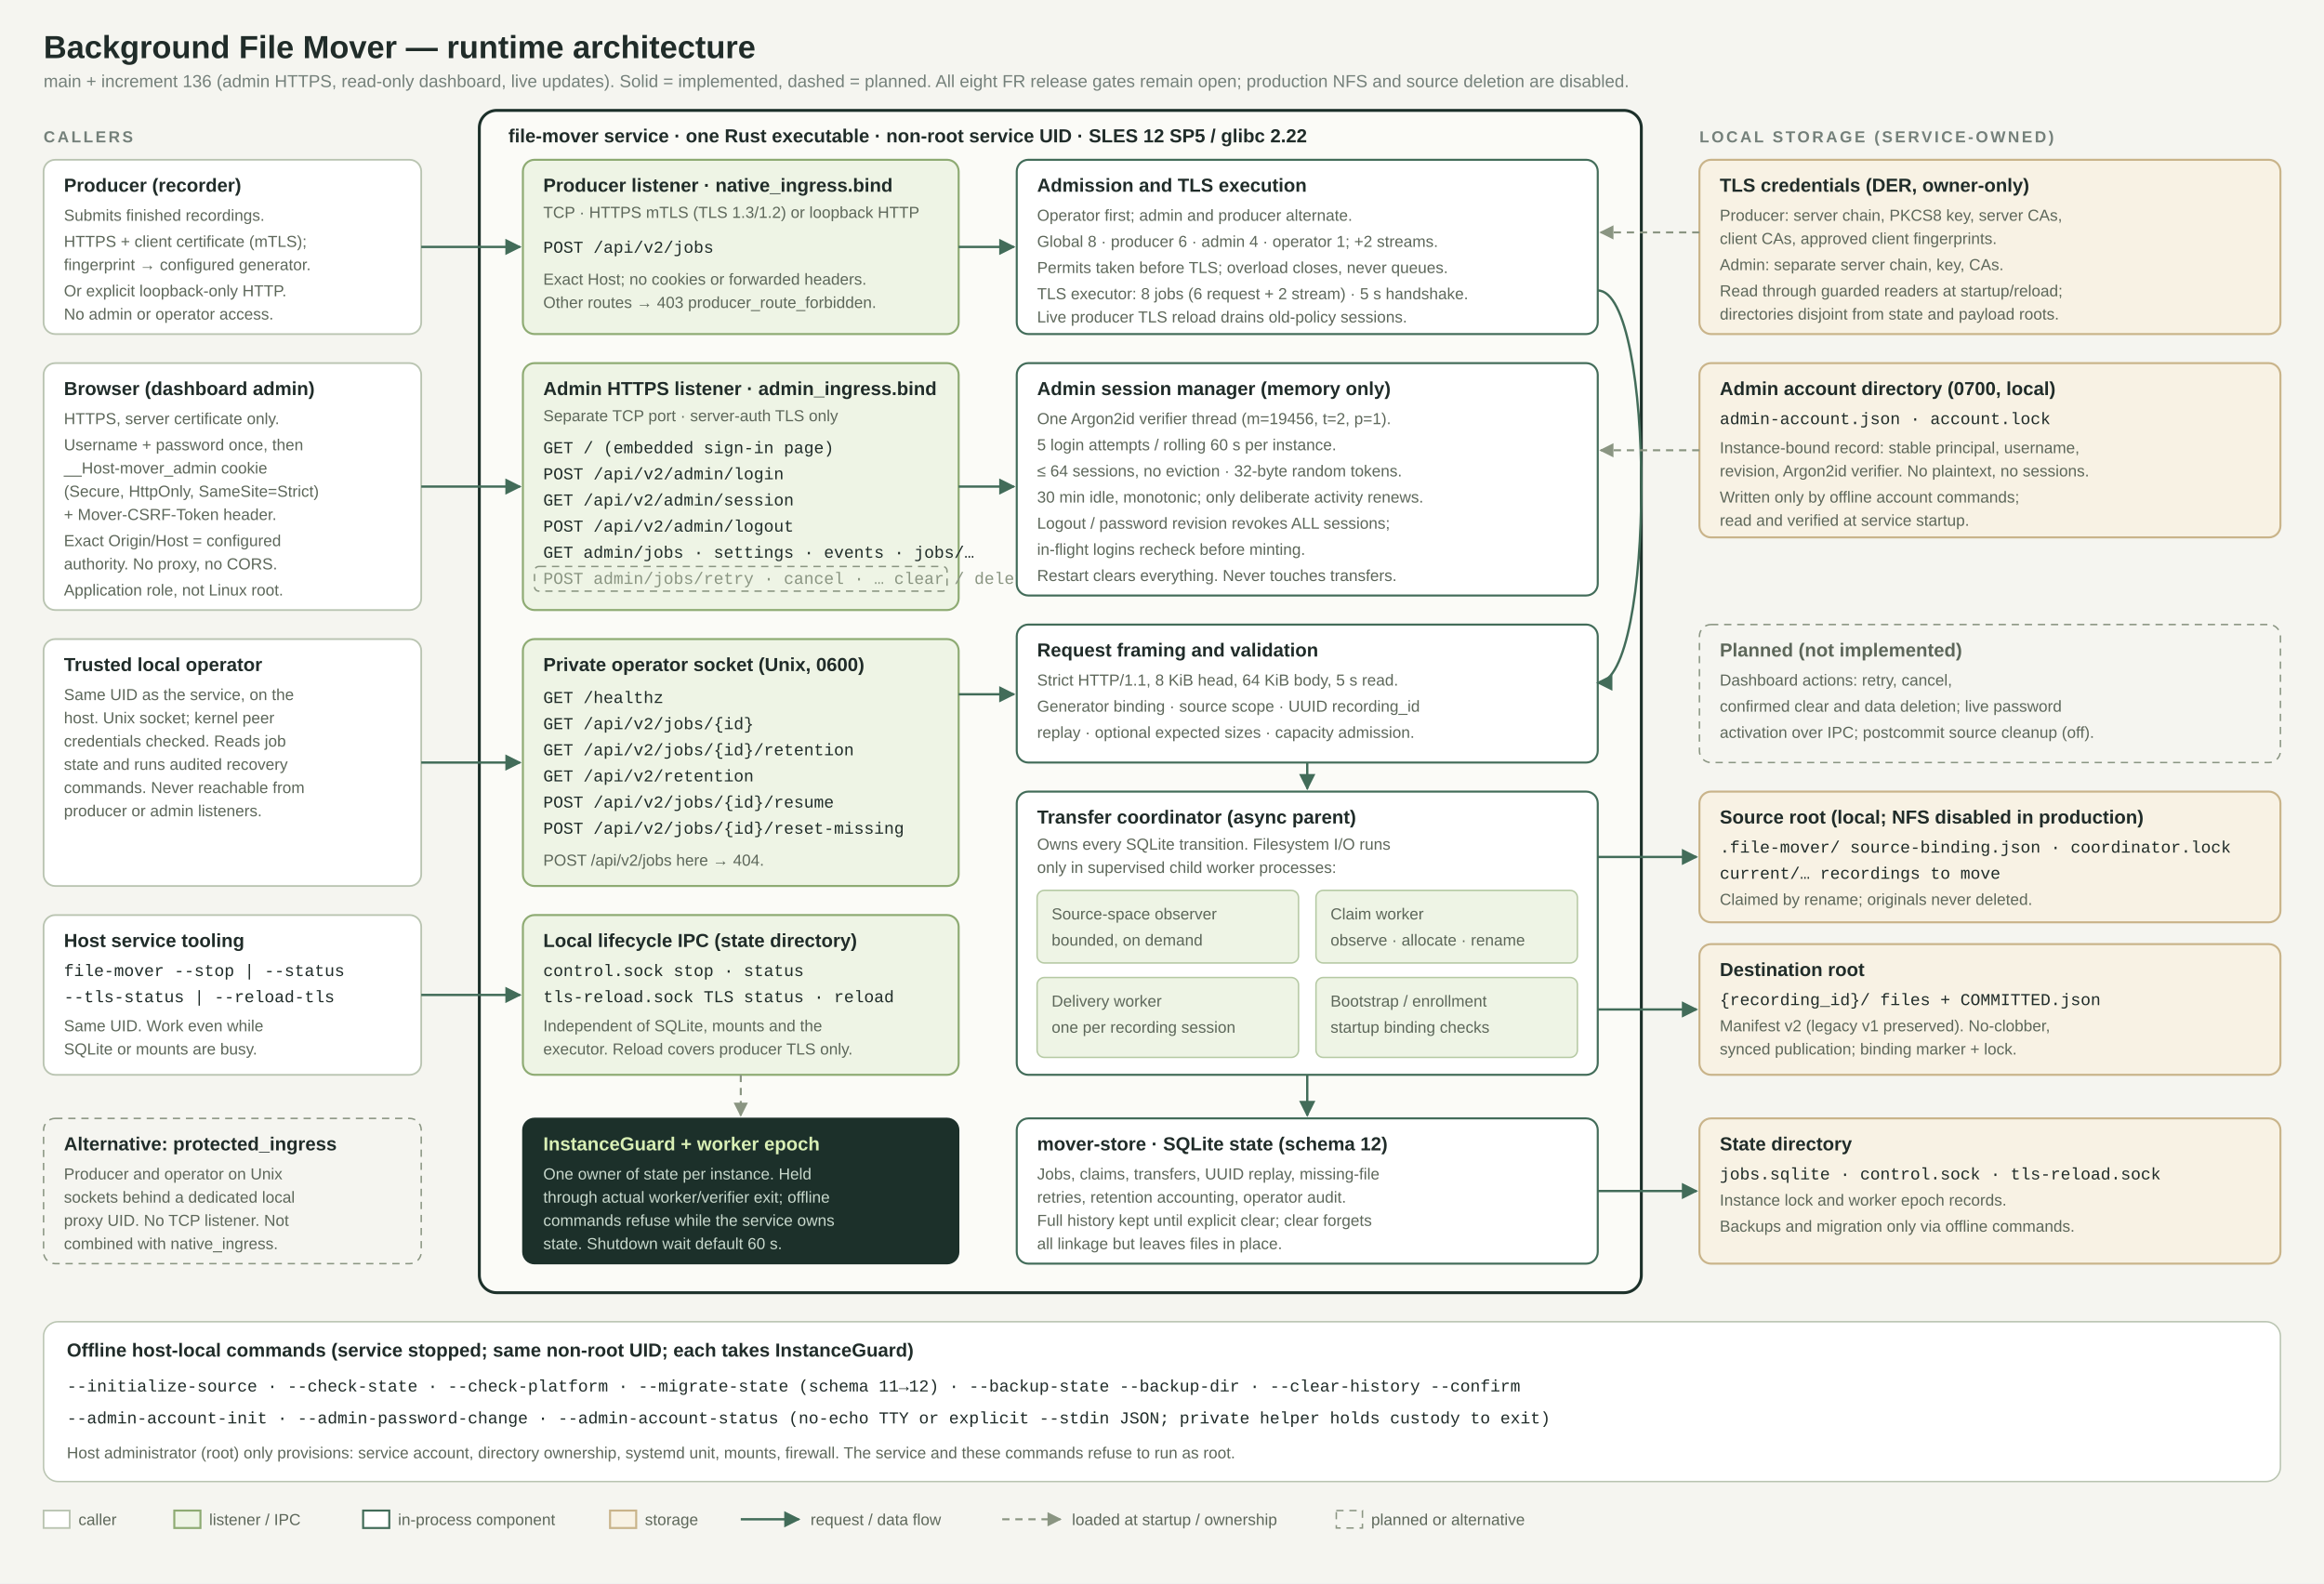
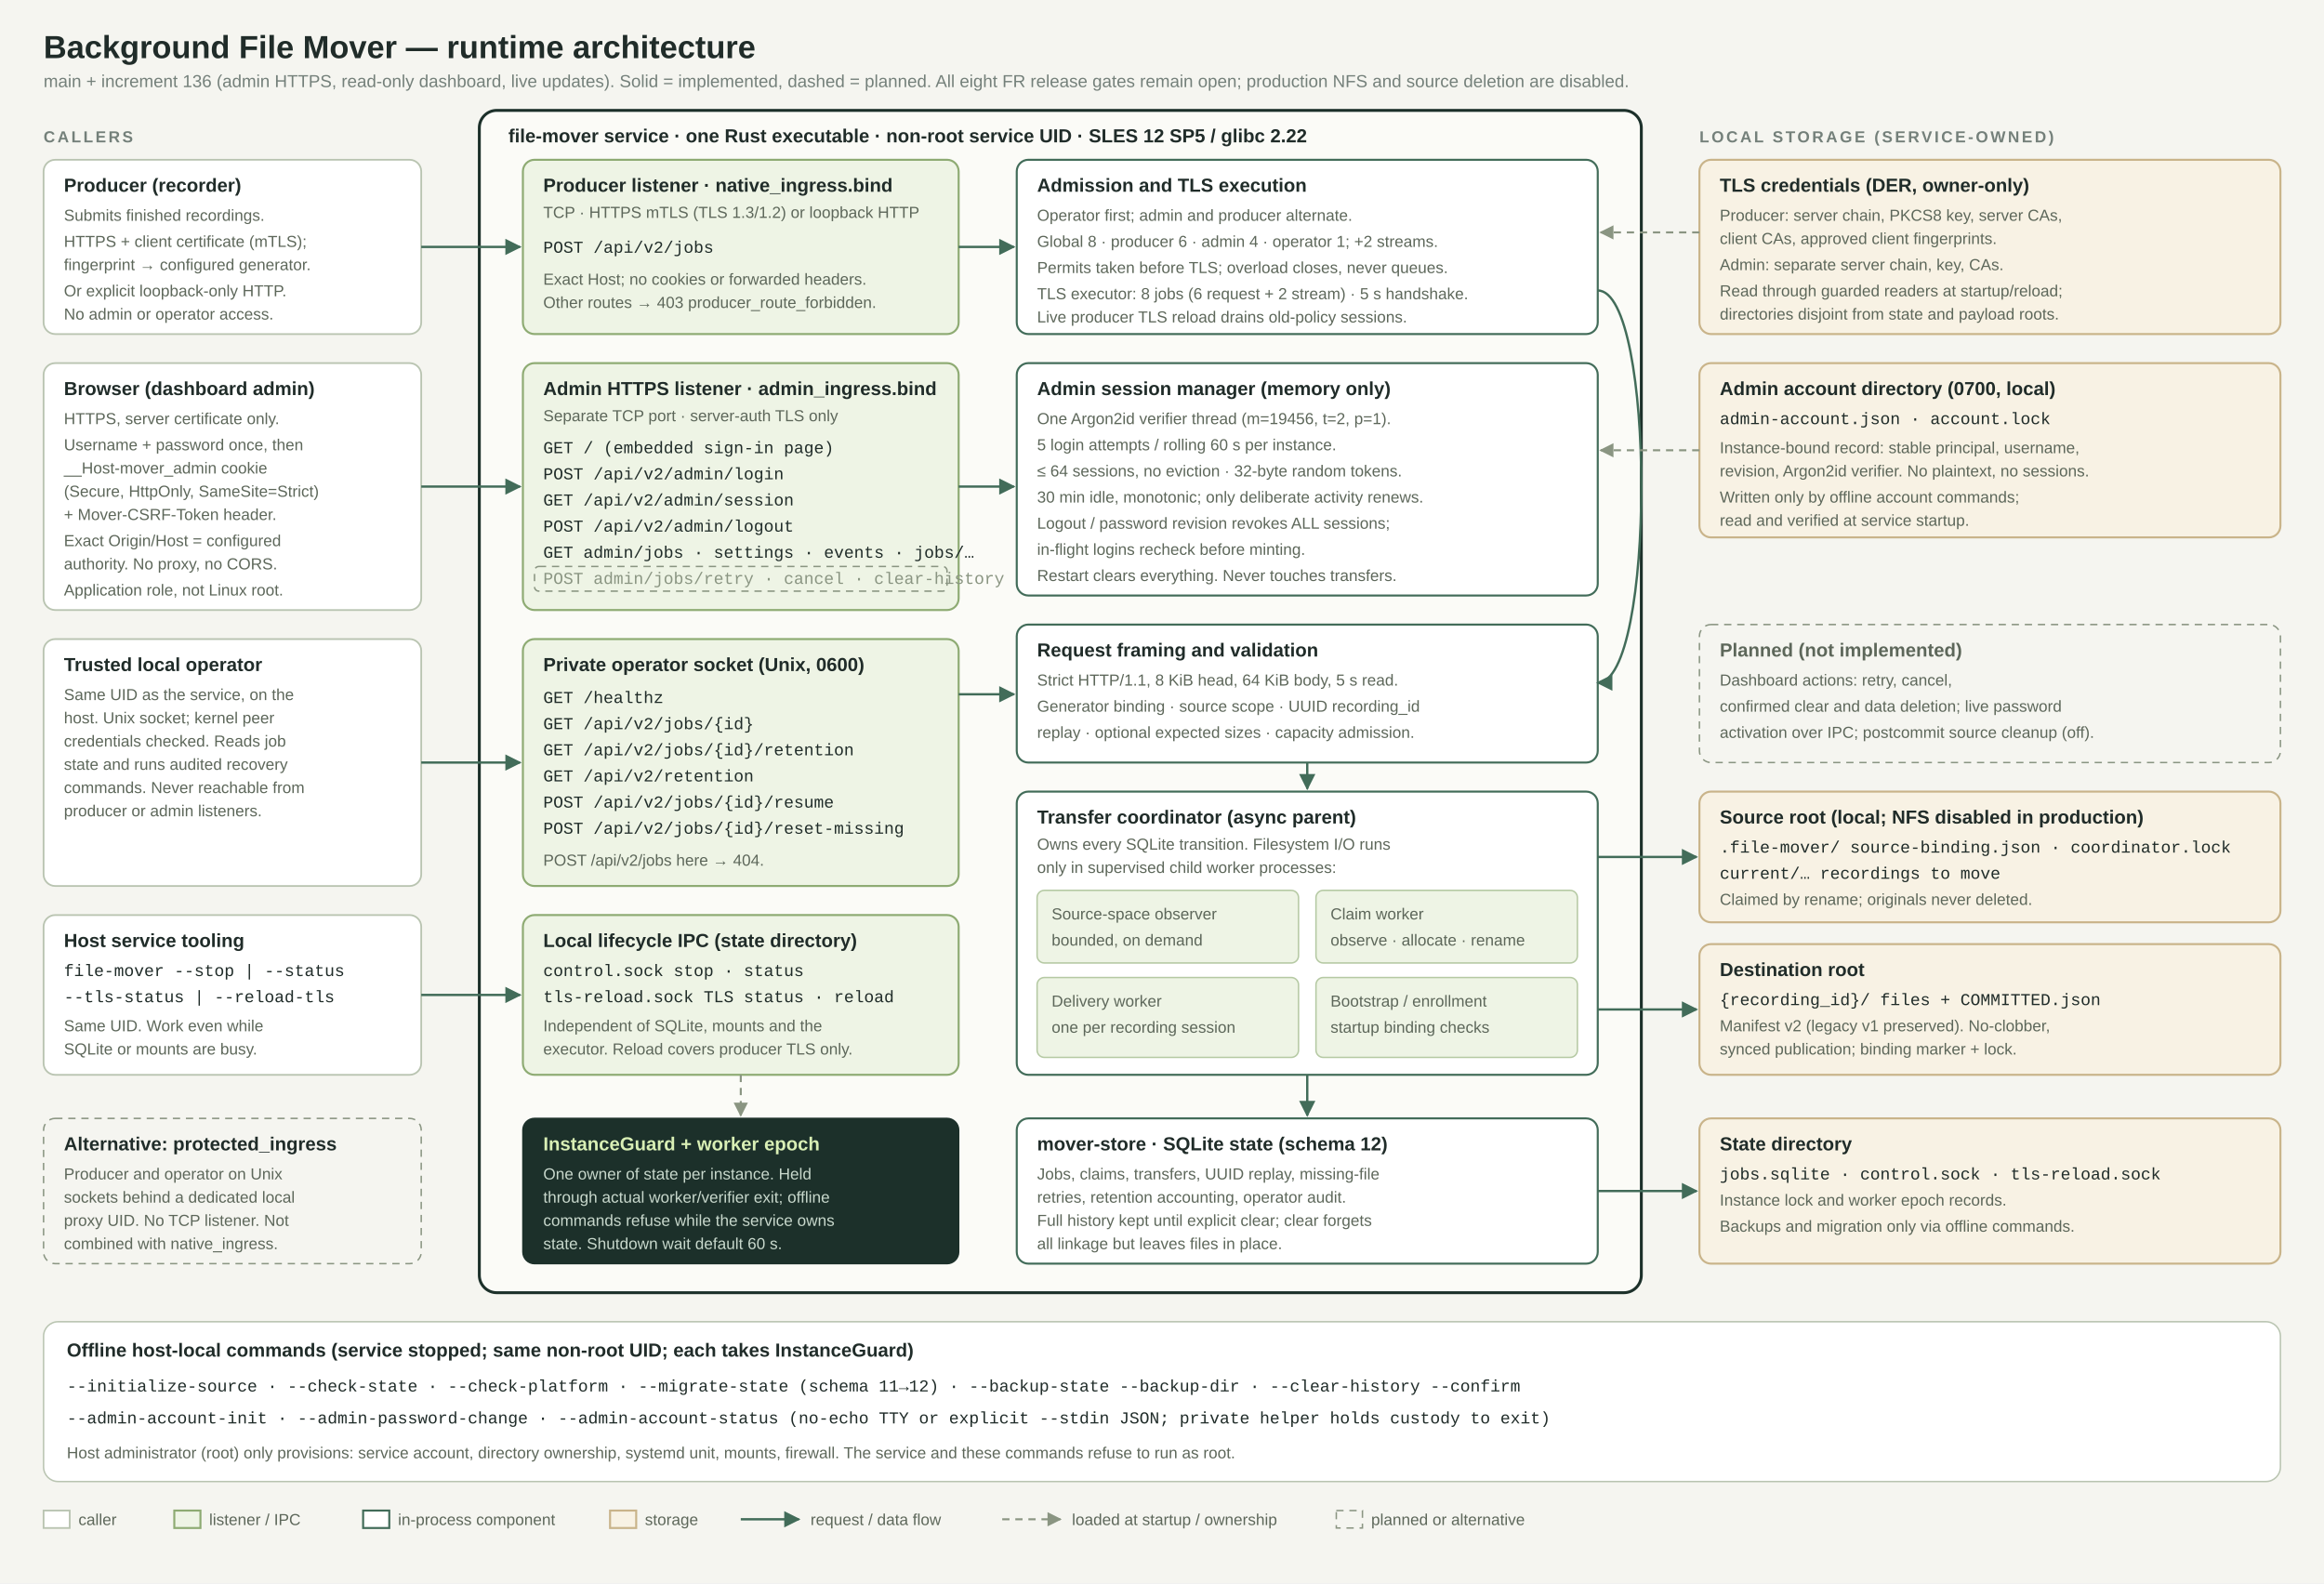
<svg xmlns="http://www.w3.org/2000/svg" width="1600" height="1090" viewBox="0 0 1600 1090" font-family="Segoe UI, Arial, sans-serif" font-size="12" fill="#202c29">
  <defs>
    <marker id="arrow" viewBox="0 0 10 10" refX="9" refY="5" markerWidth="7" markerHeight="7" orient="auto-start-reverse">
      <path d="M0 0 10 5 0 10z" fill="#426c59" />
    </marker>
    <marker id="arrow-gray" viewBox="0 0 10 10" refX="9" refY="5" markerWidth="7" markerHeight="7" orient="auto-start-reverse">
      <path d="M0 0 10 5 0 10z" fill="#8a9582" />
    </marker>
    <style>
      .title{font-size:22px;font-weight:600}
      .sub{font-size:12px;fill:#74807a}
      .head{font-size:13px;font-weight:600}
      .col{font-size:11px;font-weight:600;letter-spacing:1.6px;fill:#74807a}
      .note{font-size:11px;fill:#5d675a}
      .mono{font-family:Consolas, 'Courier New', monospace;font-size:11.5px}
      .planned{font-family:Consolas, 'Courier New', monospace;font-size:11.5px;fill:#8a9582}
      .caller{fill:#ffffff;stroke:#b9c4b1;stroke-width:1.2}
      .listener{fill:#eef4e5;stroke:#8eab73;stroke-width:1.4}
      .core{fill:#ffffff;stroke:#426c59;stroke-width:1.4}
      .store{fill:#f8f2e4;stroke:#c9b48a;stroke-width:1.4}
      .guard{fill:#1c302a;stroke:#1c302a}
      .flow{stroke:#426c59;stroke-width:1.6;fill:none;marker-end:url(#arrow)}
      .load{stroke:#8a9582;stroke-width:1.4;fill:none;stroke-dasharray:5 4;marker-end:url(#arrow-gray)}
      .inv{fill:#c8d8cc}
      .inv-head{fill:#d9efb5}
      .dash{fill:none;stroke:#8a9582;stroke-dasharray:5 4}
    </style>
  </defs>
  <rect width="1600" height="1090" fill="#f5f5f0" />
  <text x="30" y="40" class="title">Background File Mover — runtime architecture</text>
  <text x="30" y="60" class="sub">main + increment 136 (admin HTTPS, read-only dashboard, live updates). Solid = implemented, dashed = planned. All eight FR release gates remain open; production NFS and source deletion are disabled.</text>
  <text x="30" y="98" class="col">CALLERS</text>
  <text x="1170" y="98" class="col">LOCAL STORAGE (SERVICE-OWNED)</text>
  <rect x="330" y="76" width="800" height="814" rx="12" fill="#fbfbf7" stroke="#1c302a" stroke-width="2" />
  <text x="350" y="98" class="head">file-mover service · one Rust executable · non-root service UID · SLES 12 SP5 / glibc 2.22</text>
  <rect x="30" y="110" width="260" height="120" rx="8" class="caller" />
  <text x="44" y="132" class="head">Producer (recorder)</text>
  <text x="44" y="152" class="note">Submits finished recordings.</text>
  <text x="44" y="170" class="note">HTTPS + client certificate (mTLS);</text>
  <text x="44" y="186" class="note">fingerprint → configured generator.</text>
  <text x="44" y="204" class="note">Or explicit loopback-only HTTP.</text>
  <text x="44" y="220" class="note">No admin or operator access.</text>
  <rect x="30" y="250" width="260" height="170" rx="8" class="caller" />
  <text x="44" y="272" class="head">Browser (dashboard admin)</text>
  <text x="44" y="292" class="note">HTTPS, server certificate only.</text>
  <text x="44" y="310" class="note">Username + password once, then</text>
  <text x="44" y="326" class="note">__Host-mover_admin cookie</text>
  <text x="44" y="342" class="note">(Secure, HttpOnly, SameSite=Strict)</text>
  <text x="44" y="358" class="note">+ Mover-CSRF-Token header.</text>
  <text x="44" y="376" class="note">Exact Origin/Host = configured</text>
  <text x="44" y="392" class="note">authority. No proxy, no CORS.</text>
  <text x="44" y="410" class="note">Application role, not Linux root.</text>
  <rect x="30" y="440" width="260" height="170" rx="8" class="caller" />
  <text x="44" y="462" class="head">Trusted local operator</text>
  <text x="44" y="482" class="note">Same UID as the service, on the</text>
  <text x="44" y="498" class="note">host. Unix socket; kernel peer</text>
  <text x="44" y="514" class="note">credentials checked. Reads job</text>
  <text x="44" y="530" class="note">state and runs audited recovery</text>
  <text x="44" y="546" class="note">commands. Never reachable from</text>
  <text x="44" y="562" class="note">producer or admin listeners.</text>
  <rect x="30" y="630" width="260" height="110" rx="8" class="caller" />
  <text x="44" y="652" class="head">Host service tooling</text>
  <text x="44" y="672" class="mono">file-mover --stop | --status</text>
  <text x="44" y="690" class="mono">--tls-status | --reload-tls</text>
  <text x="44" y="710" class="note">Same UID. Work even while</text>
  <text x="44" y="726" class="note">SQLite or mounts are busy.</text>
  <rect x="30" y="770" width="260" height="100" rx="8" class="dash" fill="#ffffff" />
  <text x="44" y="792" class="head">Alternative: protected_ingress</text>
  <text x="44" y="812" class="note">Producer and operator on Unix</text>
  <text x="44" y="828" class="note">sockets behind a dedicated local</text>
  <text x="44" y="844" class="note">proxy UID. No TCP listener. Not</text>
  <text x="44" y="860" class="note">combined with native_ingress.</text>
  <rect x="360" y="110" width="300" height="120" rx="8" class="listener" />
  <text x="374" y="132" class="head">Producer listener · native_ingress.bind</text>
  <text x="374" y="150" class="note">TCP · HTTPS mTLS (TLS 1.3/1.2) or loopback HTTP</text>
  <text x="374" y="174" class="mono">POST /api/v2/jobs</text>
  <text x="374" y="196" class="note">Exact Host; no cookies or forwarded headers.</text>
  <text x="374" y="212" class="note">Other routes → 403 producer_route_forbidden.</text>
  <rect x="360" y="250" width="300" height="170" rx="8" class="listener" />
  <text x="374" y="272" class="head">Admin HTTPS listener · admin_ingress.bind</text>
  <text x="374" y="290" class="note">Separate TCP port · server-auth TLS only</text>
  <text x="374" y="312" class="mono">GET  /  (embedded sign-in page)</text>
  <text x="374" y="330" class="mono">POST /api/v2/admin/login</text>
  <text x="374" y="348" class="mono">GET  /api/v2/admin/session</text>
  <text x="374" y="366" class="mono">POST /api/v2/admin/logout</text>
  <text x="374" y="384" class="mono">GET admin/jobs · settings · events · jobs/…</text>
-   <text x="374" y="402" class="planned">POST admin/jobs/retry · cancel · … clear / delete</text>
+   <text x="374" y="402" class="planned">POST admin/jobs/retry · cancel · clear-history · … delete</text>
  <rect x="368" y="390" width="284" height="17" rx="3" class="dash" />
  <rect x="360" y="440" width="300" height="170" rx="8" class="listener" />
  <text x="374" y="462" class="head">Private operator socket (Unix, 0600)</text>
  <text x="374" y="484" class="mono">GET  /healthz</text>
  <text x="374" y="502" class="mono">GET  /api/v2/jobs/{id}</text>
  <text x="374" y="520" class="mono">GET  /api/v2/jobs/{id}/retention</text>
  <text x="374" y="538" class="mono">GET  /api/v2/retention</text>
  <text x="374" y="556" class="mono">POST /api/v2/jobs/{id}/resume</text>
  <text x="374" y="574" class="mono">POST /api/v2/jobs/{id}/reset-missing</text>
  <text x="374" y="596" class="note">POST /api/v2/jobs here → 404.</text>
  <rect x="360" y="630" width="300" height="110" rx="8" class="listener" />
  <text x="374" y="652" class="head">Local lifecycle IPC (state directory)</text>
  <text x="374" y="672" class="mono">control.sock     stop · status</text>
  <text x="374" y="690" class="mono">tls-reload.sock  TLS status · reload</text>
  <text x="374" y="710" class="note">Independent of SQLite, mounts and the</text>
  <text x="374" y="726" class="note">executor. Reload covers producer TLS only.</text>
  <rect x="360" y="770" width="300" height="100" rx="8" class="guard" />
  <text x="374" y="792" class="head inv-head">InstanceGuard + worker epoch</text>
  <text x="374" y="812" class="note inv">One owner of state per instance. Held</text>
  <text x="374" y="828" class="note inv">through actual worker/verifier exit; offline</text>
  <text x="374" y="844" class="note inv">commands refuse while the service owns</text>
  <text x="374" y="860" class="note inv">state. Shutdown wait default 60 s.</text>
  <rect x="700" y="110" width="400" height="120" rx="8" class="core" />
  <text x="714" y="132" class="head">Admission and TLS execution</text>
  <text x="714" y="152" class="note">Operator first; admin and producer alternate.</text>
  <text x="714" y="170" class="note">Global 8 · producer 6 · admin 4 · operator 1; +2 streams.</text>
  <text x="714" y="188" class="note">Permits taken before TLS; overload closes, never queues.</text>
  <text x="714" y="206" class="note">TLS executor: 8 jobs (6 request + 2 stream) · 5 s handshake.</text>
  <text x="714" y="222" class="note">Live producer TLS reload drains old-policy sessions.</text>
  <rect x="700" y="250" width="400" height="160" rx="8" class="core" />
  <text x="714" y="272" class="head">Admin session manager (memory only)</text>
  <text x="714" y="292" class="note">One Argon2id verifier thread (m=19456, t=2, p=1).</text>
  <text x="714" y="310" class="note">5 login attempts / rolling 60 s per instance.</text>
  <text x="714" y="328" class="note">≤ 64 sessions, no eviction · 32-byte random tokens.</text>
  <text x="714" y="346" class="note">30 min idle, monotonic; only deliberate activity renews.</text>
  <text x="714" y="364" class="note">Logout / password revision revokes ALL sessions;</text>
  <text x="714" y="382" class="note">in-flight logins recheck before minting.</text>
  <text x="714" y="400" class="note">Restart clears everything. Never touches transfers.</text>
  <rect x="700" y="430" width="400" height="95" rx="8" class="core" />
  <text x="714" y="452" class="head">Request framing and validation</text>
  <text x="714" y="472" class="note">Strict HTTP/1.1, 8 KiB head, 64 KiB body, 5 s read.</text>
  <text x="714" y="490" class="note">Generator binding · source scope · UUID recording_id</text>
  <text x="714" y="508" class="note">replay · optional expected sizes · capacity admission.</text>
  <rect x="700" y="545" width="400" height="195" rx="8" class="core" />
  <text x="714" y="567" class="head">Transfer coordinator (async parent)</text>
  <text x="714" y="585" class="note">Owns every SQLite transition. Filesystem I/O runs</text>
  <text x="714" y="601" class="note">only in supervised child worker processes:</text>
  <rect x="714" y="613" width="180" height="50" rx="5" fill="#eef4e5" stroke="#b5c9a3" />
  <text x="724" y="633" class="note">Source-space observer</text>
  <text x="724" y="651" class="note">bounded, on demand</text>
  <rect x="906" y="613" width="180" height="50" rx="5" fill="#eef4e5" stroke="#b5c9a3" />
  <text x="916" y="633" class="note">Claim worker</text>
  <text x="916" y="651" class="note">observe · allocate · rename</text>
  <rect x="714" y="673" width="180" height="55" rx="5" fill="#eef4e5" stroke="#b5c9a3" />
  <text x="724" y="693" class="note">Delivery worker</text>
  <text x="724" y="711" class="note">one per recording session</text>
  <rect x="906" y="673" width="180" height="55" rx="5" fill="#eef4e5" stroke="#b5c9a3" />
  <text x="916" y="693" class="note">Bootstrap / enrollment</text>
  <text x="916" y="711" class="note">startup binding checks</text>
  <rect x="700" y="770" width="400" height="100" rx="8" class="core" />
  <text x="714" y="792" class="head">mover-store · SQLite state (schema 12)</text>
  <text x="714" y="812" class="note">Jobs, claims, transfers, UUID replay, missing-file</text>
  <text x="714" y="828" class="note">retries, retention accounting, operator audit.</text>
  <text x="714" y="844" class="note">Full history kept until explicit clear; clear forgets</text>
  <text x="714" y="860" class="note">all linkage but leaves files in place.</text>
  <rect x="1170" y="110" width="400" height="120" rx="8" class="store" />
  <text x="1184" y="132" class="head">TLS credentials (DER, owner-only)</text>
  <text x="1184" y="152" class="note">Producer: server chain, PKCS8 key, server CAs,</text>
  <text x="1184" y="168" class="note">client CAs, approved client fingerprints.</text>
  <text x="1184" y="186" class="note">Admin: separate server chain, key, CAs.</text>
  <text x="1184" y="204" class="note">Read through guarded readers at startup/reload;</text>
  <text x="1184" y="220" class="note">directories disjoint from state and payload roots.</text>
  <rect x="1170" y="250" width="400" height="120" rx="8" class="store" />
  <text x="1184" y="272" class="head">Admin account directory (0700, local)</text>
  <text x="1184" y="292" class="mono">admin-account.json · account.lock</text>
  <text x="1184" y="312" class="note">Instance-bound record: stable principal, username,</text>
  <text x="1184" y="328" class="note">revision, Argon2id verifier. No plaintext, no sessions.</text>
  <text x="1184" y="346" class="note">Written only by offline account commands;</text>
  <text x="1184" y="362" class="note">read and verified at service startup.</text>
  <rect x="1170" y="430" width="400" height="95" rx="8" class="dash" fill="#ffffff" />
  <text x="1184" y="452" class="head" fill="#5d675a">Planned (not implemented)</text>
  <text x="1184" y="472" class="note">Dashboard actions: retry, cancel,</text>
  <text x="1184" y="490" class="note">confirmed clear and data deletion; live password</text>
  <text x="1184" y="508" class="note">activation over IPC; postcommit source cleanup (off).</text>
  <rect x="1170" y="545" width="400" height="90" rx="8" class="store" />
  <text x="1184" y="567" class="head">Source root (local; NFS disabled in production)</text>
  <text x="1184" y="587" class="mono">.file-mover/ source-binding.json · coordinator.lock</text>
  <text x="1184" y="605" class="mono">current/…  recordings to move</text>
  <text x="1184" y="623" class="note">Claimed by rename; originals never deleted.</text>
  <rect x="1170" y="650" width="400" height="90" rx="8" class="store" />
  <text x="1184" y="672" class="head">Destination root</text>
  <text x="1184" y="692" class="mono">{recording_id}/ files + COMMITTED.json</text>
  <text x="1184" y="710" class="note">Manifest v2 (legacy v1 preserved). No-clobber,</text>
  <text x="1184" y="726" class="note">synced publication; binding marker + lock.</text>
  <rect x="1170" y="770" width="400" height="100" rx="8" class="store" />
  <text x="1184" y="792" class="head">State directory</text>
  <text x="1184" y="812" class="mono">jobs.sqlite · control.sock · tls-reload.sock</text>
  <text x="1184" y="830" class="note">Instance lock and worker epoch records.</text>
  <text x="1184" y="848" class="note">Backups and migration only via offline commands.</text>
  <line x1="290" y1="170" x2="358" y2="170" class="flow" />
  <line x1="290" y1="335" x2="358" y2="335" class="flow" />
  <line x1="290" y1="525" x2="358" y2="525" class="flow" />
  <line x1="290" y1="685" x2="358" y2="685" class="flow" />
  <line x1="660" y1="170" x2="698" y2="170" class="flow" />
  <line x1="660" y1="335" x2="698" y2="335" class="flow" />
  <line x1="660" y1="478" x2="698" y2="478" class="flow" />
  <path d="M1100 200 C1140 200 1140 470 1100 470" class="flow" />
  <line x1="900" y1="525" x2="900" y2="543" class="flow" />
  <line x1="900" y1="740" x2="900" y2="768" class="flow" />
  <line x1="1100" y1="590" x2="1168" y2="590" class="flow" />
  <line x1="1100" y1="695" x2="1168" y2="695" class="flow" />
  <line x1="1100" y1="820" x2="1168" y2="820" class="flow" />
  <line x1="1170" y1="160" x2="1102" y2="160" class="load" />
  <line x1="1170" y1="310" x2="1102" y2="310" class="load" />
  <line x1="510" y1="740" x2="510" y2="768" class="load" />
  <rect x="30" y="910" width="1540" height="110" rx="10" fill="#ffffff" stroke="#b9c4b1" />
  <text x="46" y="934" class="head">Offline host-local commands (service stopped; same non-root UID; each takes InstanceGuard)</text>
  <text x="46" y="958" class="mono">--initialize-source · --check-state · --check-platform · --migrate-state (schema 11→12) · --backup-state --backup-dir · --clear-history --confirm</text>
  <text x="46" y="980" class="mono">--admin-account-init · --admin-password-change · --admin-account-status   (no-echo TTY or explicit --stdin JSON; private helper holds custody to exit)</text>
  <text x="46" y="1004" class="note">Host administrator (root) only provisions: service account, directory ownership, systemd unit, mounts, firewall. The service and these commands refuse to run as root.</text>
  <g transform="translate(30 1040)">
    <rect width="18" height="12" class="caller" />
    <text x="24" y="10" class="note">caller</text>
    <rect x="90" width="18" height="12" class="listener" />
    <text x="114" y="10" class="note">listener / IPC</text>
    <rect x="220" width="18" height="12" class="core" />
    <text x="244" y="10" class="note">in-process component</text>
    <rect x="390" width="18" height="12" class="store" />
    <text x="414" y="10" class="note">storage</text>
    <line x1="480" y1="6" x2="520" y2="6" class="flow" />
    <text x="528" y="10" class="note">request / data flow</text>
    <line x1="660" y1="6" x2="700" y2="6" class="load" />
    <text x="708" y="10" class="note">loaded at startup / ownership</text>
    <rect x="890" width="18" height="12" class="dash" />
    <text x="914" y="10" class="note">planned or alternative</text>
  </g>
</svg>
